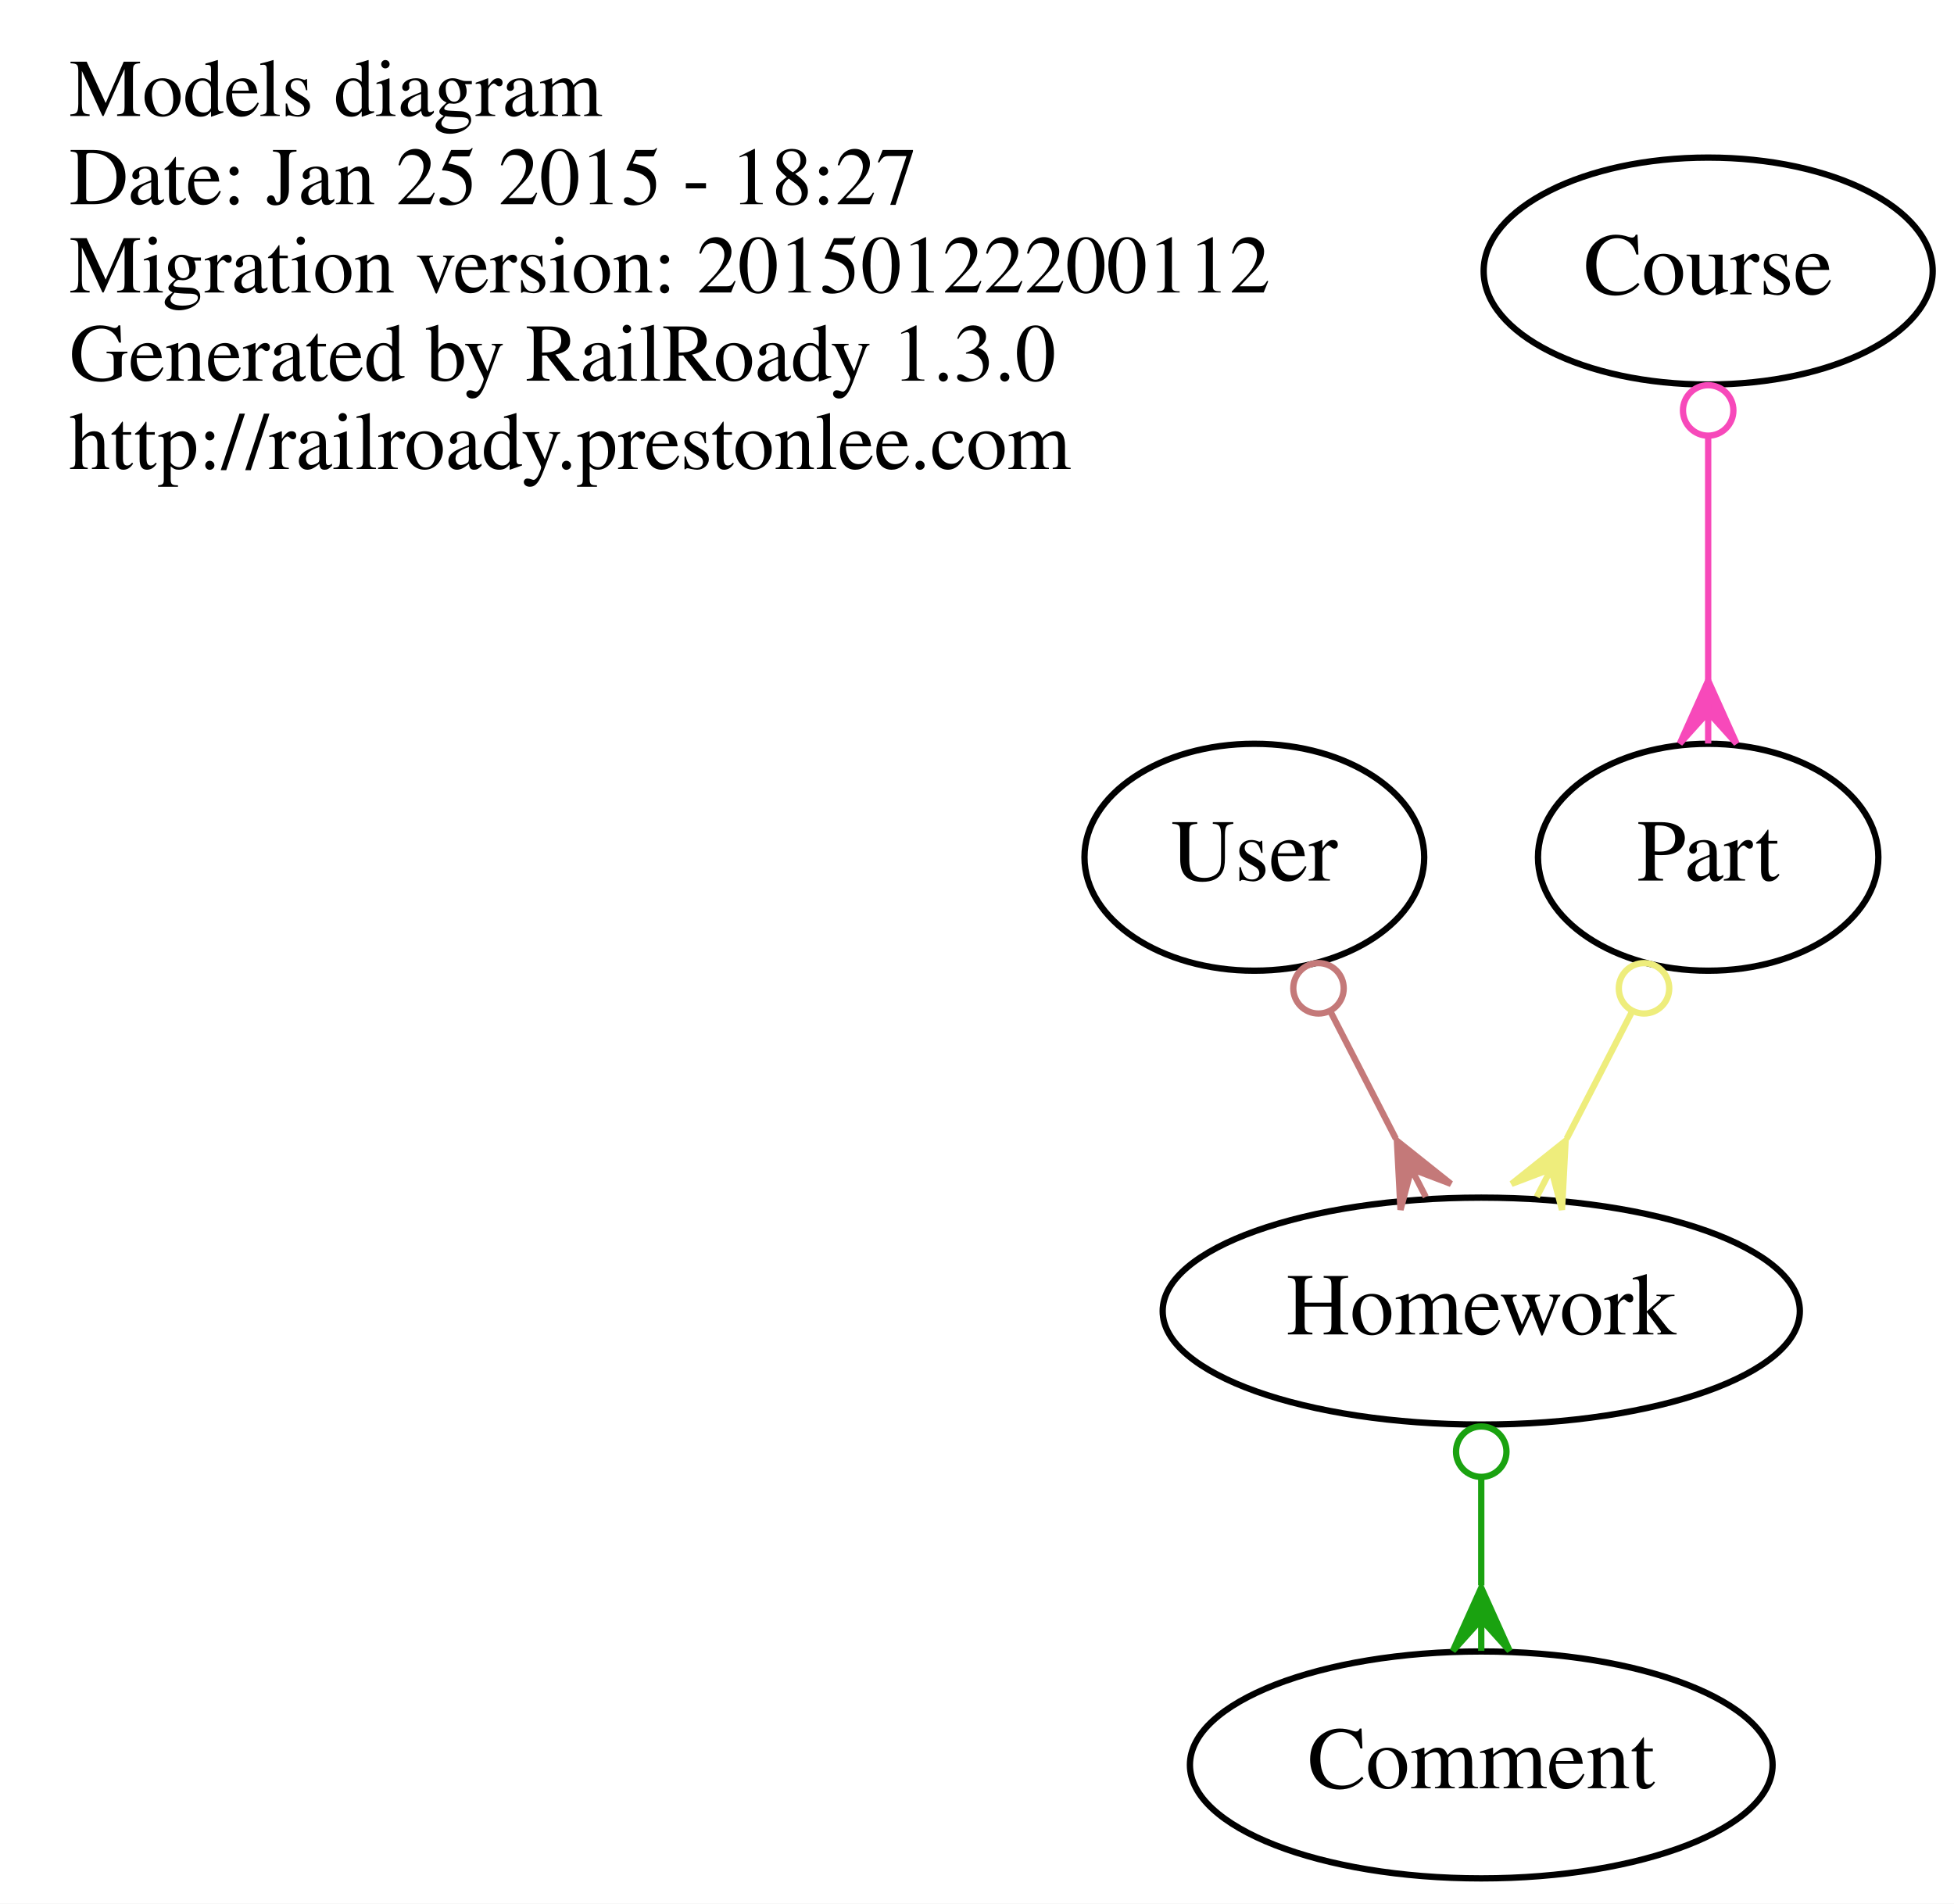
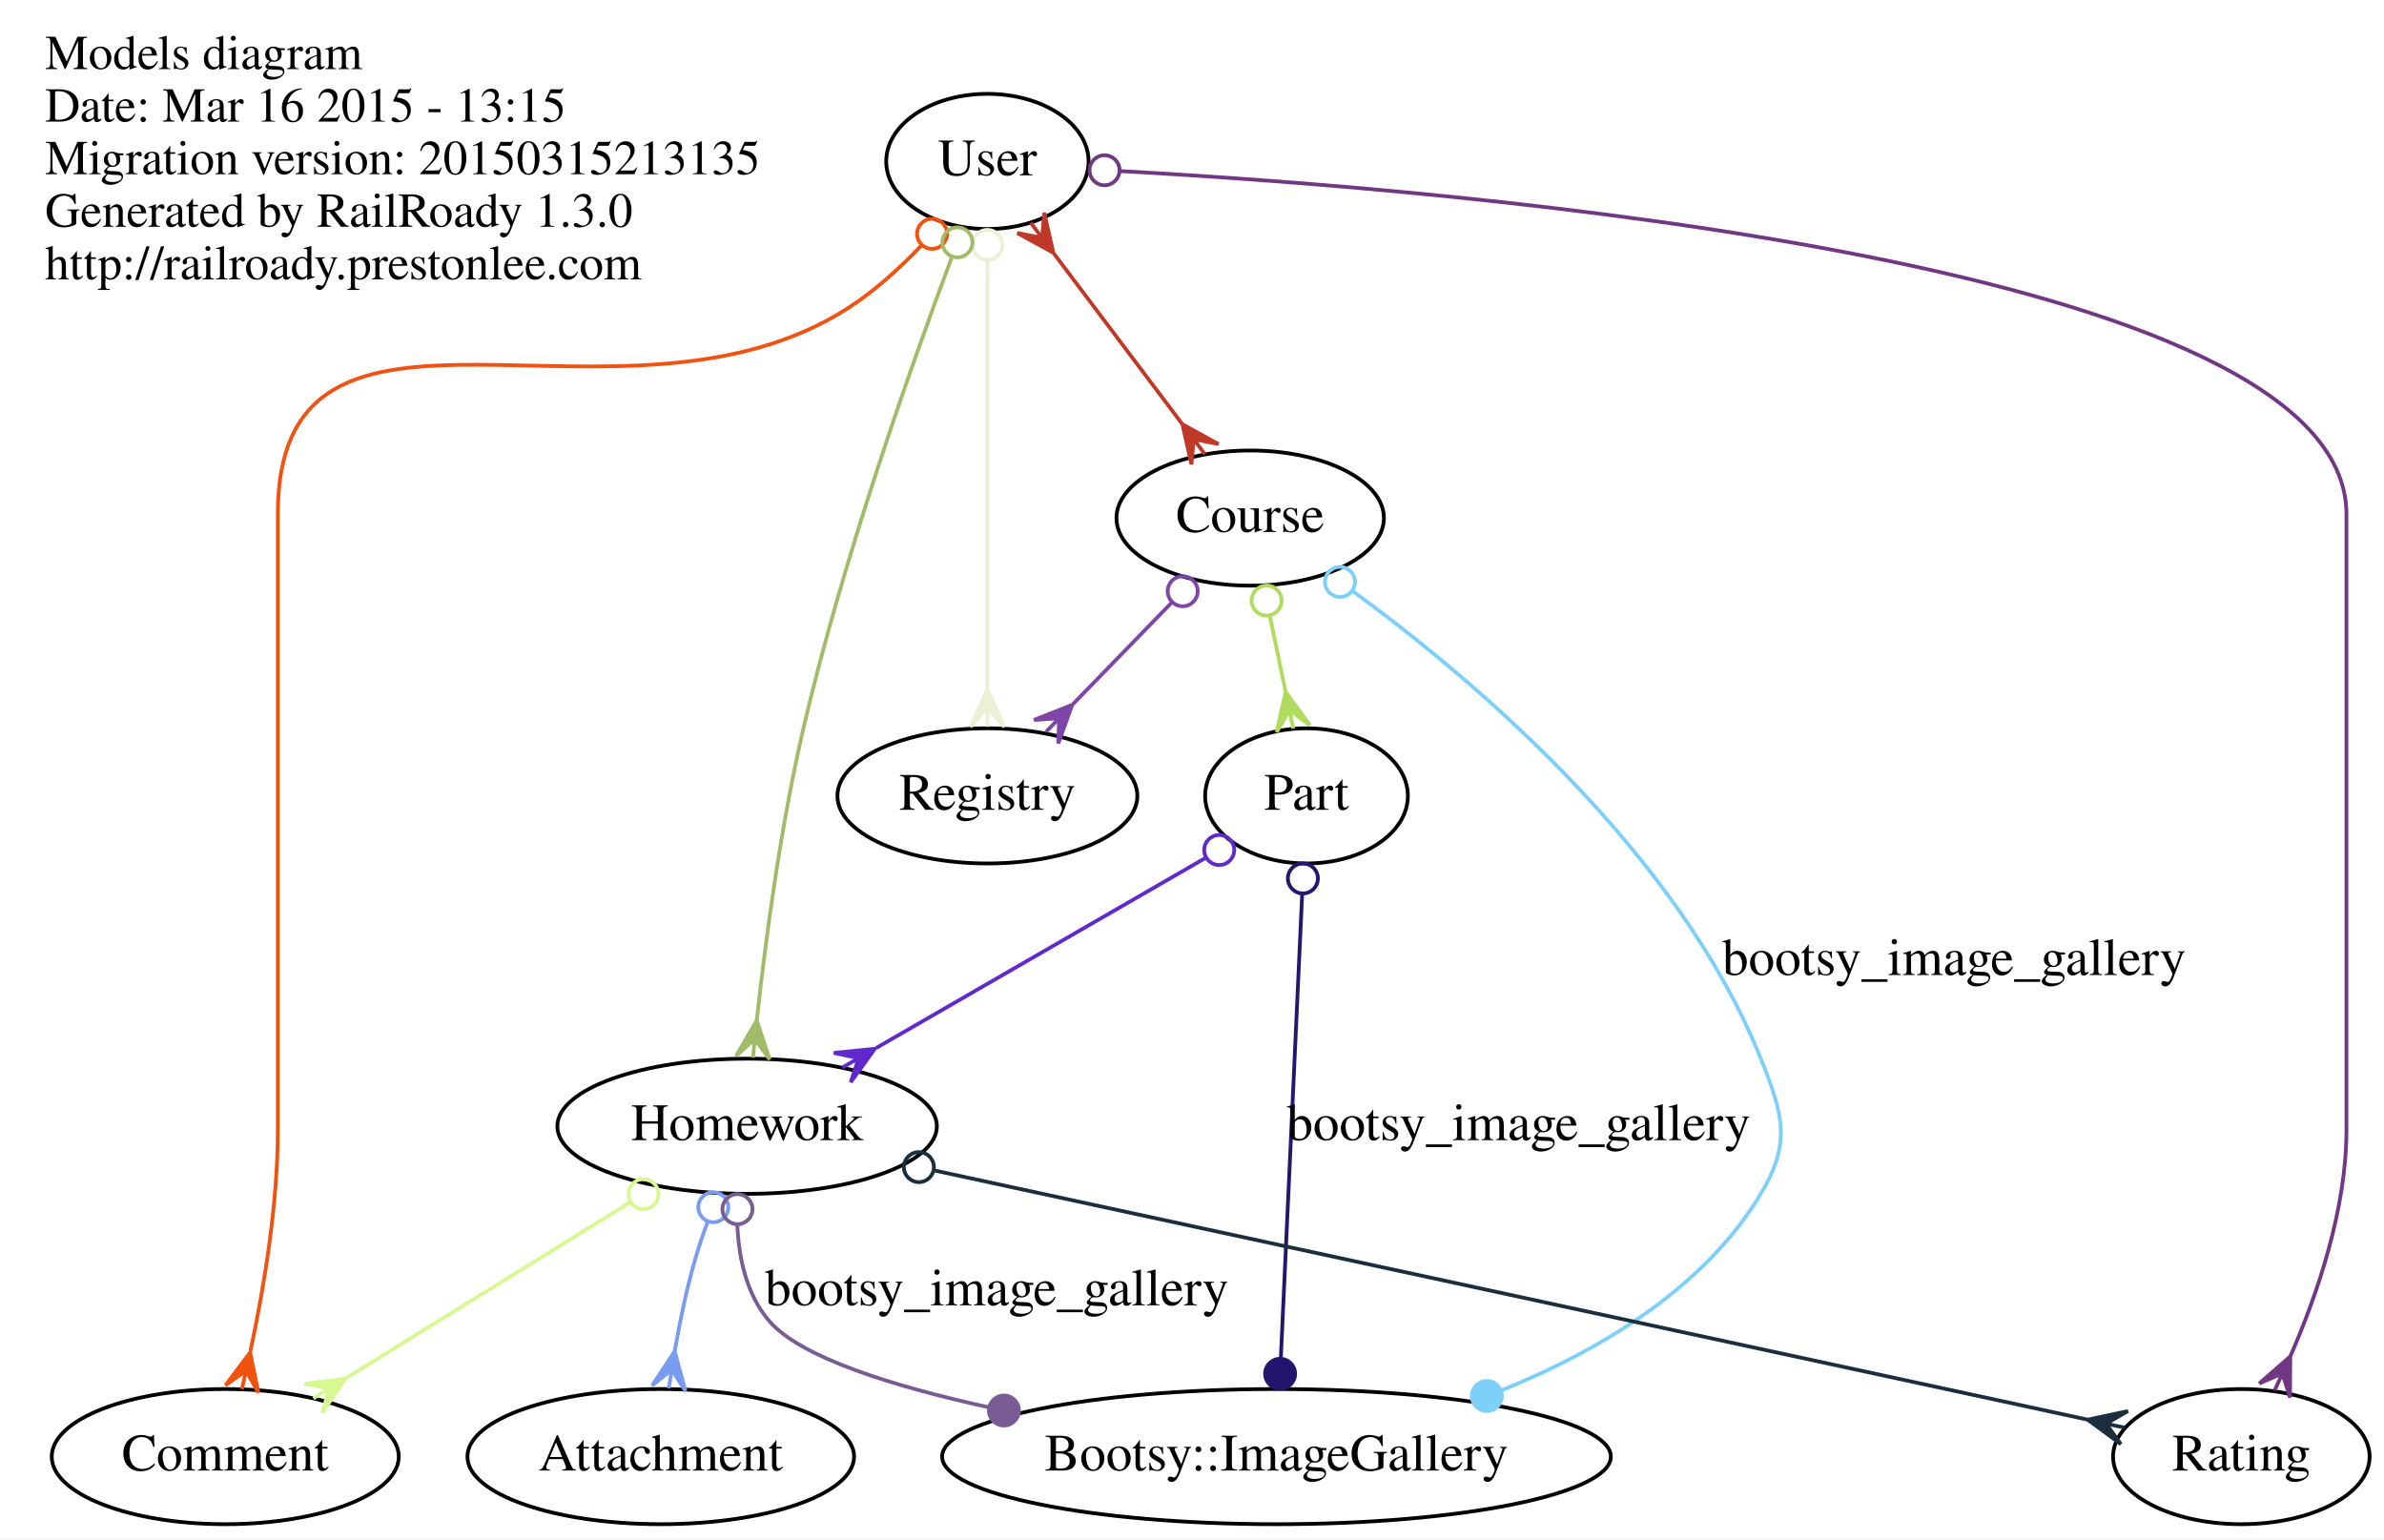
- <svg xmlns="http://www.w3.org/2000/svg" width="310pt" height="302pt" viewBox="0.00 0.00 310.00 302.00">
-   <g id="graph0" class="graph" transform="scale(1 1) rotate(0) translate(4 298)">
-     <polygon fill="white" stroke="none" points="-4,4 -4,-298 306,-298 306,4 -4,4" />
+ <svg xmlns="http://www.w3.org/2000/svg" width="635pt" height="410pt" viewBox="0.00 0.00 635.00 410.00">
+   <g id="graph0" class="graph" transform="scale(1 1) rotate(0) translate(4 406)">
+     <polygon fill="white" stroke="none" points="-4,4 -4,-406 631,-406 631,4 -4,4" />
    <g id="node1" class="node">
-       <text text-anchor="start" x="7" y="-279.6" font-family="Times,serif" font-size="13.00">Models diagram</text>
-       <text text-anchor="start" x="7" y="-265.6" font-family="Times,serif" font-size="13.00">Date: Jan 25 2015 - 18:27</text>
-       <text text-anchor="start" x="7" y="-251.6" font-family="Times,serif" font-size="13.00">Migration version: 20150122200112</text>
-       <text text-anchor="start" x="7" y="-237.6" font-family="Times,serif" font-size="13.00">Generated by RailRoady 1.3.0</text>
-       <text text-anchor="start" x="7" y="-223.6" font-family="Times,serif" font-size="13.00">http://railroady.prestonlee.com</text>
+       <text text-anchor="start" x="8" y="-387.6" font-family="Times,serif" font-size="13.00">Models diagram</text>
+       <text text-anchor="start" x="8" y="-373.6" font-family="Times,serif" font-size="13.00">Date: Mar 16 2015 - 13:15</text>
+       <text text-anchor="start" x="8" y="-359.6" font-family="Times,serif" font-size="13.00">Migration version: 20150315213135</text>
+       <text text-anchor="start" x="8" y="-345.6" font-family="Times,serif" font-size="13.00">Generated by RailRoady 1.3.0</text>
+       <text text-anchor="start" x="8" y="-331.6" font-family="Times,serif" font-size="13.00">http://railroady.prestonlee.com</text>
    </g>
    <g id="node2" class="node">
-       <ellipse fill="none" stroke="black" cx="195" cy="-162" rx="26.949" ry="18" />
-       <text text-anchor="middle" x="195" y="-158.3" font-family="Times,serif" font-size="14.00">User</text>
+       <ellipse fill="none" stroke="black" cx="259" cy="-363" rx="26.949" ry="18" />
+       <text text-anchor="middle" x="259" y="-359.3" font-family="Times,serif" font-size="14.00">User</text>
+     </g>
+     <g id="node4" class="node">
+       <ellipse fill="none" stroke="black" cx="329" cy="-268" rx="35.619" ry="18" />
+       <text text-anchor="middle" x="329" y="-264.3" font-family="Times,serif" font-size="14.00">Course</text>
+     </g>
+     <g id="edge5" class="edge">
+       <path fill="none" stroke="#c03827" d="M276.728,-338.447C287.151,-324.599 300.302,-307.128 310.805,-293.174" />
+       <polygon fill="#c03827" stroke="#c03827" points="276.573,-338.653 266.964,-343.937 273.566,-342.648 270.559,-346.643 270.559,-346.643 270.559,-346.643 273.566,-342.648 274.154,-349.349 276.573,-338.653 276.573,-338.653" />
+       <polygon fill="#c03827" stroke="#c03827" points="310.94,-292.994 320.549,-287.71 313.947,-288.999 316.954,-285.004 316.954,-285.004 316.954,-285.004 313.947,-288.999 313.359,-282.298 310.94,-292.994 310.94,-292.994" />
    </g>
    <g id="node6" class="node">
-       <ellipse fill="none" stroke="black" cx="231" cy="-90" rx="50.543" ry="18" />
-       <text text-anchor="middle" x="231" y="-86.3" font-family="Times,serif" font-size="14.00">Homework</text>
+       <ellipse fill="none" stroke="black" cx="56" cy="-18" rx="46.219" ry="18" />
+       <text text-anchor="middle" x="56" y="-14.3" font-family="Times,serif" font-size="14.00">Comment</text>
+     </g>
+     <g id="edge2" class="edge">
+       <path fill="none" stroke="#f15210" d="M241.571,-340.751C235.825,-334.724 229.08,-328.568 222,-324 161.631,-285.053 70,-340.842 70,-269 70,-269 70,-269 70,-105 70,-85.146 66.32,-63.044 62.733,-46.218" />
+       <ellipse fill="none" stroke="#f15210" cx="244.267" cy="-343.713" rx="4" ry="4" />
+       <polygon fill="#f15210" stroke="#f15210" points="62.629,-45.755 64.82,-35.01 61.529,-40.878 60.43,-36 60.43,-36 60.43,-36 61.529,-40.878 56.04,-36.99 62.629,-45.755 62.629,-45.755" />
+     </g>
+     <g id="node7" class="node">
+       <ellipse fill="none" stroke="black" cx="259" cy="-194" rx="39.946" ry="18" />
+       <text text-anchor="middle" x="259" y="-190.3" font-family="Times,serif" font-size="14.00">Registry</text>
+     </g>
+     <g id="edge4" class="edge">
+       <path fill="none" stroke="#ecf0d5" d="M259,-336.628C259,-305.933 259,-254.44 259,-222.726" />
+       <ellipse fill="none" stroke="#ecf0d5" cx="259" cy="-340.757" rx="4" ry="4" />
+       <polygon fill="#ecf0d5" stroke="#ecf0d5" points="259,-222.399 263.5,-212.399 259,-217.399 259,-212.399 259,-212.399 259,-212.399 259,-217.399 254.5,-212.399 259,-222.399 259,-222.399" />
+     </g>
+     <g id="node8" class="node">
+       <ellipse fill="none" stroke="black" cx="195" cy="-106" rx="50.543" ry="18" />
+       <text text-anchor="middle" x="195" y="-102.3" font-family="Times,serif" font-size="14.00">Homework</text>
    </g>
    <g id="edge1" class="edge">
-       <path fill="none" stroke="#c47979" d="M207.132,-137.409C210.448,-130.963 214.061,-123.937 217.45,-117.348" />
-       <ellipse fill="none" stroke="#c47979" cx="205.179" cy="-141.207" rx="4" ry="4" />
-       <polygon fill="#c47979" stroke="#c47979" points="217.62,-117.017 226.195,-110.182 219.907,-112.57 222.193,-108.124 222.193,-108.124 222.193,-108.124 219.907,-112.57 218.192,-106.066 217.62,-117.017 217.62,-117.017" />
+       <path fill="none" stroke="#a1bb68" d="M249.527,-337.479C238.514,-308.081 220.508,-257.119 210,-212 203.926,-185.918 199.912,-155.584 197.578,-134.246" />
+       <ellipse fill="none" stroke="#a1bb68" cx="251.022" cy="-341.435" rx="4" ry="4" />
+       <polygon fill="#a1bb68" stroke="#a1bb68" points="197.574,-134.211 201.013,-123.799 197.056,-129.238 196.537,-124.265 196.537,-124.265 196.537,-124.265 197.056,-129.238 192.061,-124.732 197.574,-134.211 197.574,-134.211" />
+     </g>
+     <g id="node9" class="node">
+       <ellipse fill="none" stroke="black" cx="593" cy="-18" rx="34.171" ry="18" />
+       <text text-anchor="middle" x="593" y="-14.3" font-family="Times,serif" font-size="14.00">Rating</text>
+     </g>
+     <g id="edge3" class="edge">
+       <path fill="none" stroke="#713784" d="M294.301,-360.432C385.34,-355.431 621,-336.014 621,-269 621,-269 621,-269 621,-105 621,-83.999 613.357,-61.467 606.057,-44.737" />
+       <ellipse fill="none" stroke="#713784" cx="290.203" cy="-360.648" rx="4" ry="4" />
+       <polygon fill="#713784" stroke="#713784" points="606.039,-44.697 605.947,-33.731 603.949,-40.154 601.859,-35.612 601.859,-35.612 601.859,-35.612 603.949,-40.154 597.771,-37.493 606.039,-44.697 606.039,-44.697" />
    </g>
    <g id="node3" class="node">
-       <ellipse fill="none" stroke="black" cx="267" cy="-162" rx="27" ry="18" />
-       <text text-anchor="middle" x="267" y="-158.3" font-family="Times,serif" font-size="14.00">Part</text>
+       <ellipse fill="none" stroke="black" cx="344" cy="-194" rx="27" ry="18" />
+       <text text-anchor="middle" x="344" y="-190.3" font-family="Times,serif" font-size="14.00">Part</text>
    </g>
-     <g id="edge2" class="edge">
-       <path fill="none" stroke="#eeed7c" d="M254.868,-137.409C251.552,-130.963 247.939,-123.937 244.55,-117.348" />
-       <ellipse fill="none" stroke="#eeed7c" cx="256.821" cy="-141.207" rx="4" ry="4" />
-       <polygon fill="#eeed7c" stroke="#eeed7c" points="244.38,-117.017 243.808,-106.066 242.093,-112.57 239.807,-108.124 239.807,-108.124 239.807,-108.124 242.093,-112.57 235.805,-110.182 244.38,-117.017 244.38,-117.017" />
+     <g id="edge7" class="edge">
+       <path fill="none" stroke="#5f29cb" d="M317.227,-177.547C292.646,-163.36 256.093,-142.262 229.365,-126.835" />
+       <ellipse fill="none" stroke="#5f29cb" cx="320.75" cy="-179.58" rx="4" ry="4" />
+       <polygon fill="#5f29cb" stroke="#5f29cb" points="229.017,-126.634 222.606,-117.738 224.687,-124.135 220.356,-121.635 220.356,-121.635 220.356,-121.635 224.687,-124.135 218.107,-125.533 229.017,-126.634 229.017,-126.634" />
    </g>
-     <g id="node4" class="node">
-       <ellipse fill="none" stroke="black" cx="267" cy="-255" rx="35.619" ry="18" />
-       <text text-anchor="middle" x="267" y="-251.3" font-family="Times,serif" font-size="14.00">Course</text>
+     <g id="node10" class="node">
+       <ellipse fill="none" stroke="black" cx="336" cy="-18" rx="89.063" ry="18" />
+       <text text-anchor="middle" x="336" y="-14.3" font-family="Times,serif" font-size="14.00">Bootsy::ImageGallery</text>
    </g>
-     <g id="edge3" class="edge">
-       <path fill="none" stroke="#f749ba" d="M267,-228.729C267,-216.725 267,-202.362 267,-190.129" />
-       <ellipse fill="none" stroke="#f749ba" cx="267" cy="-232.884" rx="4" ry="4" />
-       <polygon fill="#f749ba" stroke="#f749ba" points="267,-190.04 271.5,-180.04 267,-185.04 267,-180.04 267,-180.04 267,-180.04 267,-185.04 262.5,-180.04 267,-190.04 267,-190.04" />
+     <g id="edge6" class="edge">
+       <path fill="none" stroke="#24166e" d="M342.849,-167.963C341.334,-135.012 338.685,-77.409 337.164,-44.318" />
+       <ellipse fill="none" stroke="#24166e" cx="343.035" cy="-172.004" rx="4" ry="4" />
+       <ellipse fill="#24166e" stroke="#24166e" cx="336.969" cy="-40.065" rx="4" ry="4" />
+       <text text-anchor="middle" x="400.5" y="-102.3" font-family="Times,serif" font-size="14.00">bootsy_image_gallery</text>
+     </g>
+     <g id="edge9" class="edge">
+       <path fill="none" stroke="#afdc5e" d="M334.216,-241.965C335.572,-235.452 337.04,-228.41 338.415,-221.809" />
+       <ellipse fill="none" stroke="#afdc5e" cx="333.371" cy="-246.021" rx="4" ry="4" />
+       <polygon fill="#afdc5e" stroke="#afdc5e" points="338.431,-221.73 344.876,-212.858 339.451,-216.835 340.471,-211.941 340.471,-211.941 340.471,-211.941 339.451,-216.835 336.065,-211.023 338.431,-221.73 338.431,-221.73" />
+     </g>
+     <g id="edge10" class="edge">
+       <path fill="none" stroke="#7e44a6" d="M308.099,-245.502C299.798,-236.963 290.226,-227.118 281.75,-218.4" />
+       <ellipse fill="none" stroke="#7e44a6" cx="311.023" cy="-248.509" rx="4" ry="4" />
+       <polygon fill="#7e44a6" stroke="#7e44a6" points="281.615,-218.261 277.87,-207.954 278.129,-214.676 274.644,-211.091 274.644,-211.091 274.644,-211.091 278.129,-214.676 271.418,-214.228 281.615,-218.261 281.615,-218.261" />
+     </g>
+     <g id="edge8" class="edge">
+       <path fill="none" stroke="#7dd0f9" d="M356.382,-248.498C389.394,-224.348 443.161,-178.653 465,-124 470.937,-109.142 473.224,-101.725 465,-88 449.851,-62.718 421.929,-46.178 395.927,-35.65" />
+       <ellipse fill="none" stroke="#7dd0f9" cx="352.919" cy="-250.986" rx="4" ry="4" />
+       <ellipse fill="#7dd0f9" stroke="#7dd0f9" cx="392.029" cy="-34.146" rx="4" ry="4" />
+       <text text-anchor="middle" x="516.5" y="-146.3" font-family="Times,serif" font-size="14.00">bootsy_image_gallery</text>
    </g>
    <g id="node5" class="node">
-       <ellipse fill="none" stroke="black" cx="231" cy="-18" rx="46.219" ry="18" />
-       <text text-anchor="middle" x="231" y="-14.3" font-family="Times,serif" font-size="14.00">Comment</text>
+       <ellipse fill="none" stroke="black" cx="172" cy="-18" rx="51.493" ry="18" />
+       <text text-anchor="middle" x="172" y="-14.3" font-family="Times,serif" font-size="14.00">Attachment</text>
    </g>
-     <g id="edge4" class="edge">
-       <path fill="none" stroke="#1aa210" d="M231,-63.64C231,-58.063 231,-52.132 231,-46.476" />
-       <ellipse fill="none" stroke="#1aa210" cx="231" cy="-67.697" rx="4" ry="4" />
-       <polygon fill="#1aa210" stroke="#1aa210" points="231,-46.104 235.5,-36.104 231,-41.104 231,-36.104 231,-36.104 231,-36.104 231,-41.104 226.5,-36.104 231,-46.104 231,-46.104" />
+     <g id="edge14" class="edge">
+       <path fill="none" stroke="#799cf1" d="M184.52,-80.65C183.217,-77.117 181.995,-73.493 181,-70 178.832,-62.391 177.091,-53.987 175.739,-46.233" />
+       <ellipse fill="none" stroke="#799cf1" cx="185.994" cy="-84.428" rx="4" ry="4" />
+       <polygon fill="#799cf1" stroke="#799cf1" points="175.714,-46.074 178.578,-35.488 174.924,-41.136 174.135,-36.199 174.135,-36.199 174.135,-36.199 174.924,-41.136 169.691,-36.91 175.714,-46.074 175.714,-46.074" />
+     </g>
+     <g id="edge12" class="edge">
+       <path fill="none" stroke="#d8f892" d="M163.866,-85.737C141.304,-71.778 110.887,-52.959 88.104,-38.863" />
+       <ellipse fill="none" stroke="#d8f892" cx="167.386" cy="-87.915" rx="4" ry="4" />
+       <polygon fill="#d8f892" stroke="#d8f892" points="87.975,-38.783 81.839,-29.695 83.723,-36.153 79.471,-33.522 79.471,-33.522 79.471,-33.522 83.723,-36.153 77.104,-37.349 87.975,-38.783 87.975,-38.783" />
+     </g>
+     <g id="edge13" class="edge">
+       <path fill="none" stroke="#1a2e3d" d="M244.882,-94.221C324.426,-77.034 478.505,-43.74 552.031,-27.853" />
+       <ellipse fill="none" stroke="#1a2e3d" cx="240.75" cy="-95.114" rx="4" ry="4" />
+       <polygon fill="#1a2e3d" stroke="#1a2e3d" points="552.081,-27.842 562.806,-30.128 556.968,-26.786 561.855,-25.73 561.855,-25.73 561.855,-25.73 556.968,-26.786 560.905,-21.331 552.081,-27.842 552.081,-27.842" />
+     </g>
+     <g id="edge11" class="edge">
+       <path fill="none" stroke="#785c93" d="M192.388,-79.836C192.769,-70.739 194.899,-60.997 201,-54 209.364,-44.408 233.624,-36.792 259.314,-31.146" />
+       <ellipse fill="none" stroke="#785c93" cx="192.427" cy="-83.912" rx="4" ry="4" />
+       <ellipse fill="#785c93" stroke="#785c93" cx="263.403" cy="-30.283" rx="4" ry="4" />
+       <text text-anchor="middle" x="261.5" y="-58.3" font-family="Times,serif" font-size="14.00">bootsy_image_gallery</text>
    </g>
  </g>
</svg>
